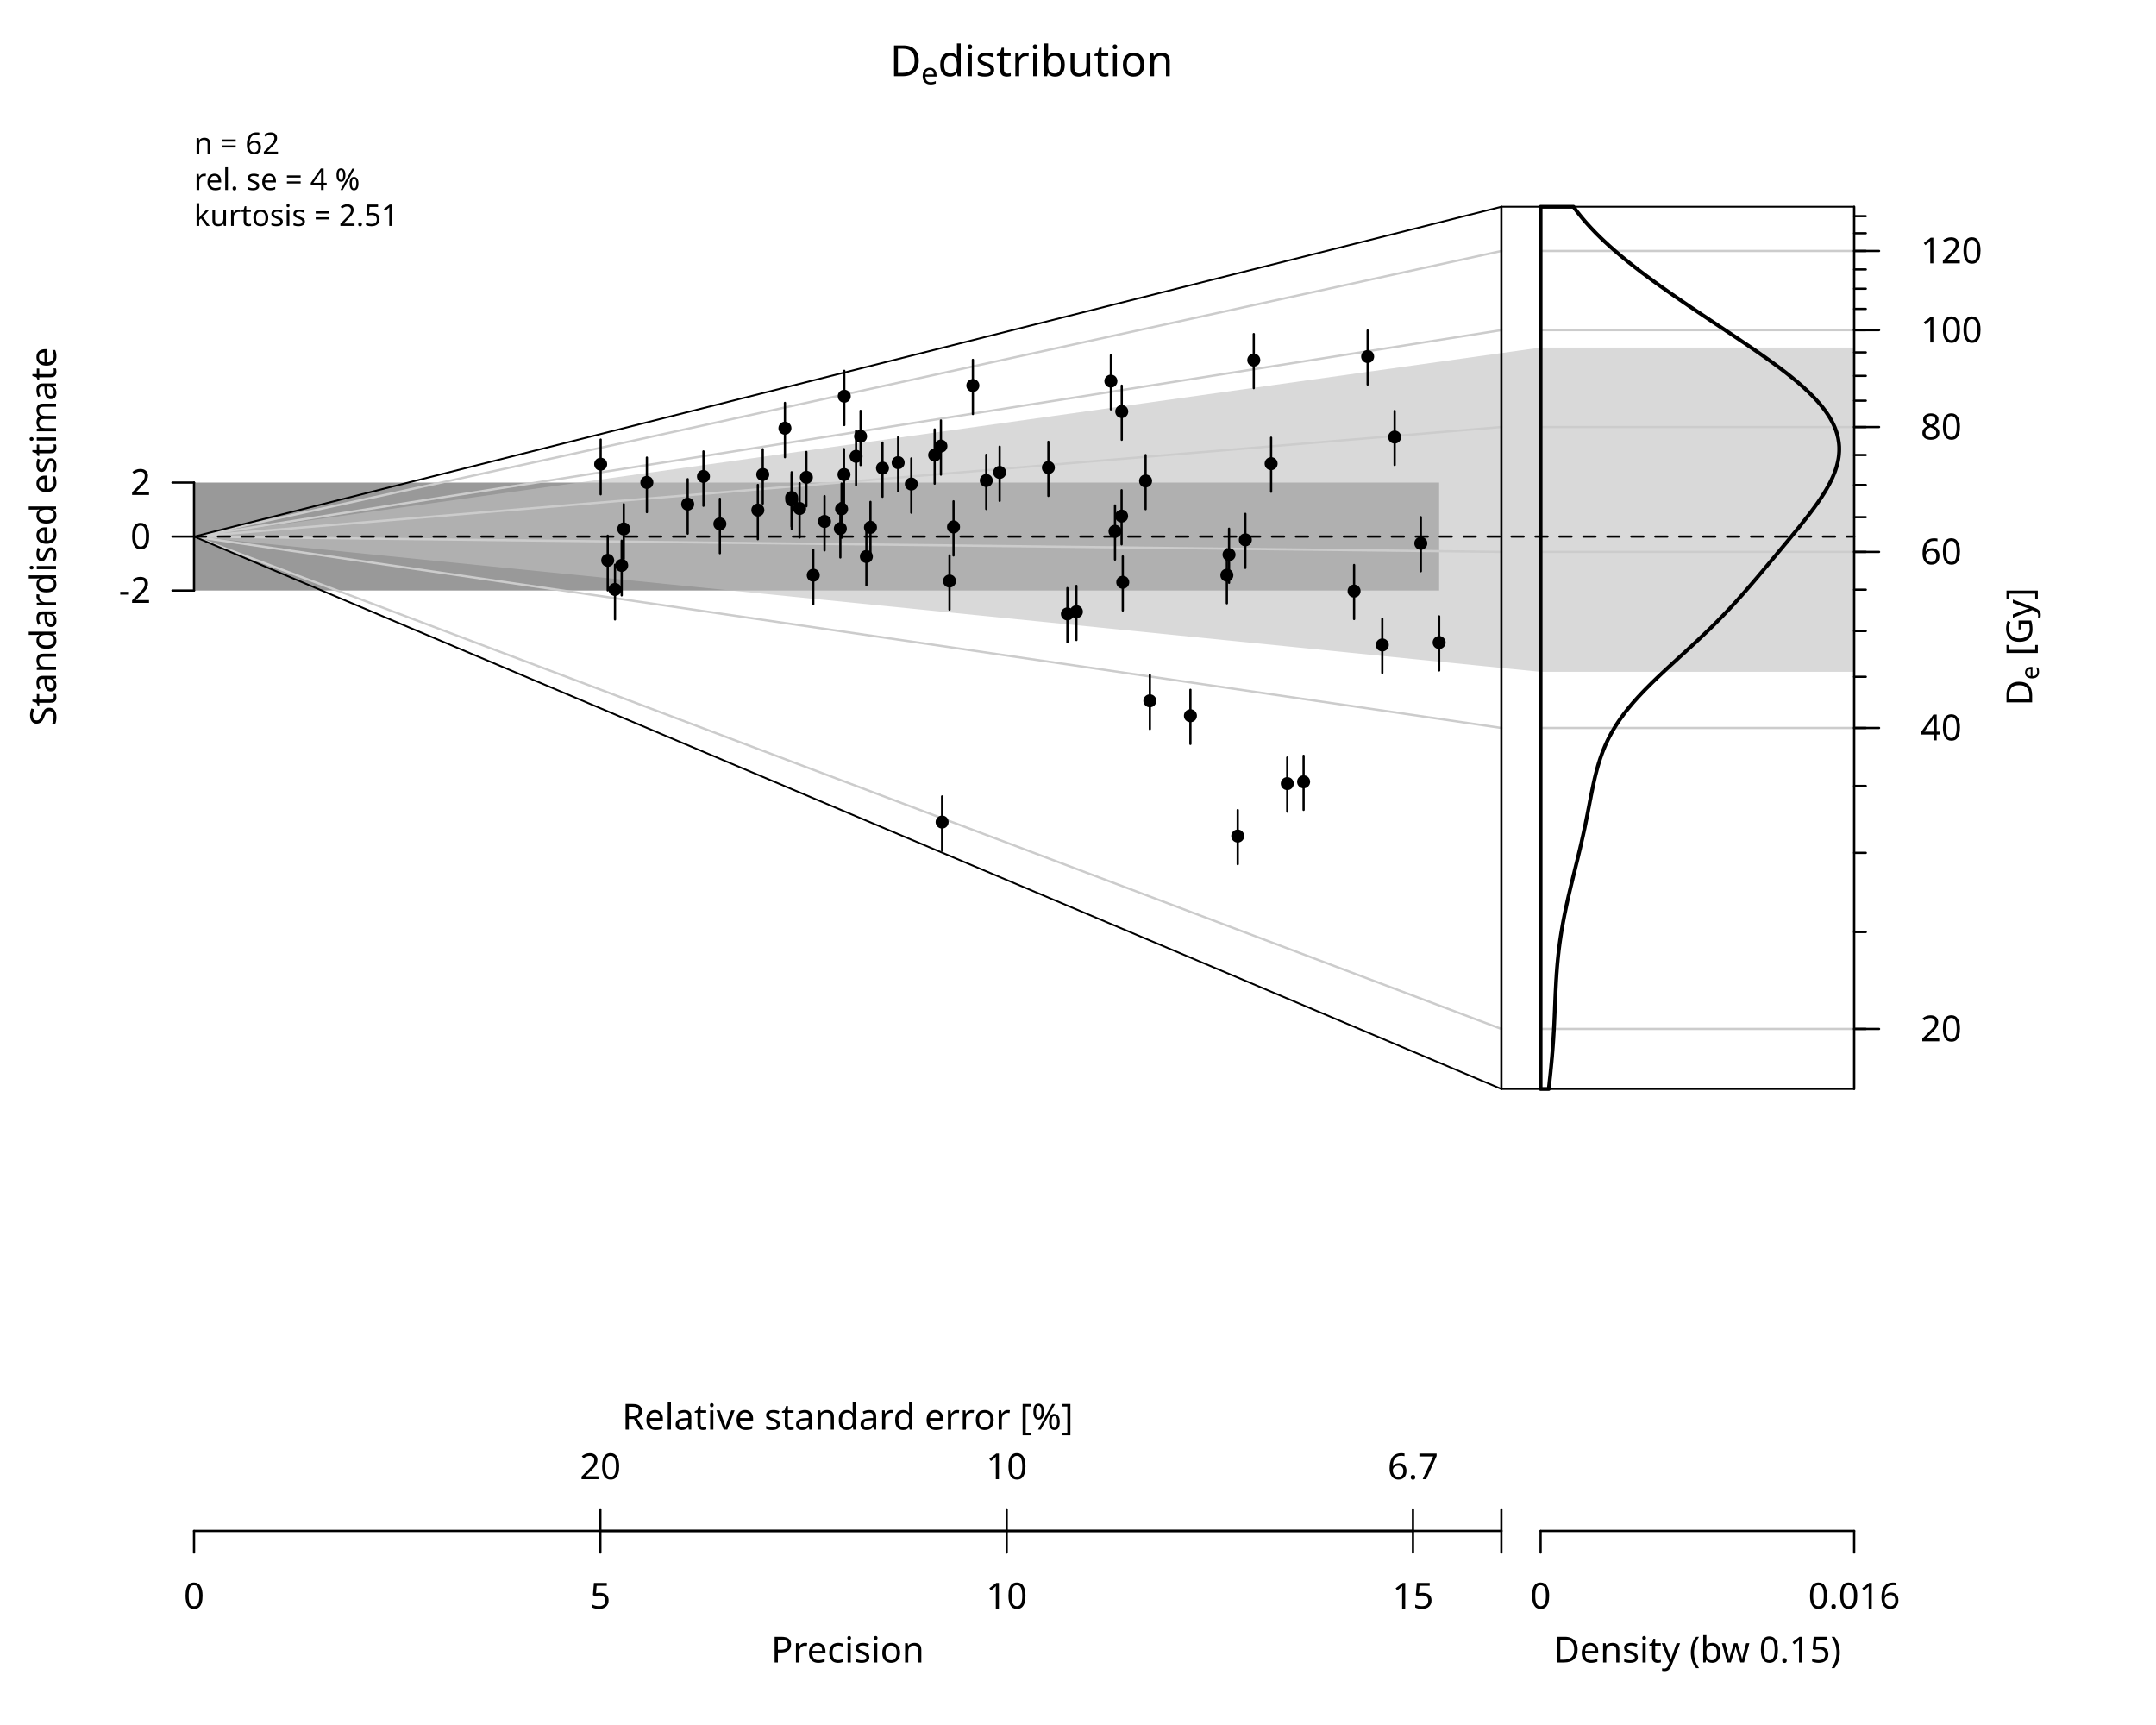
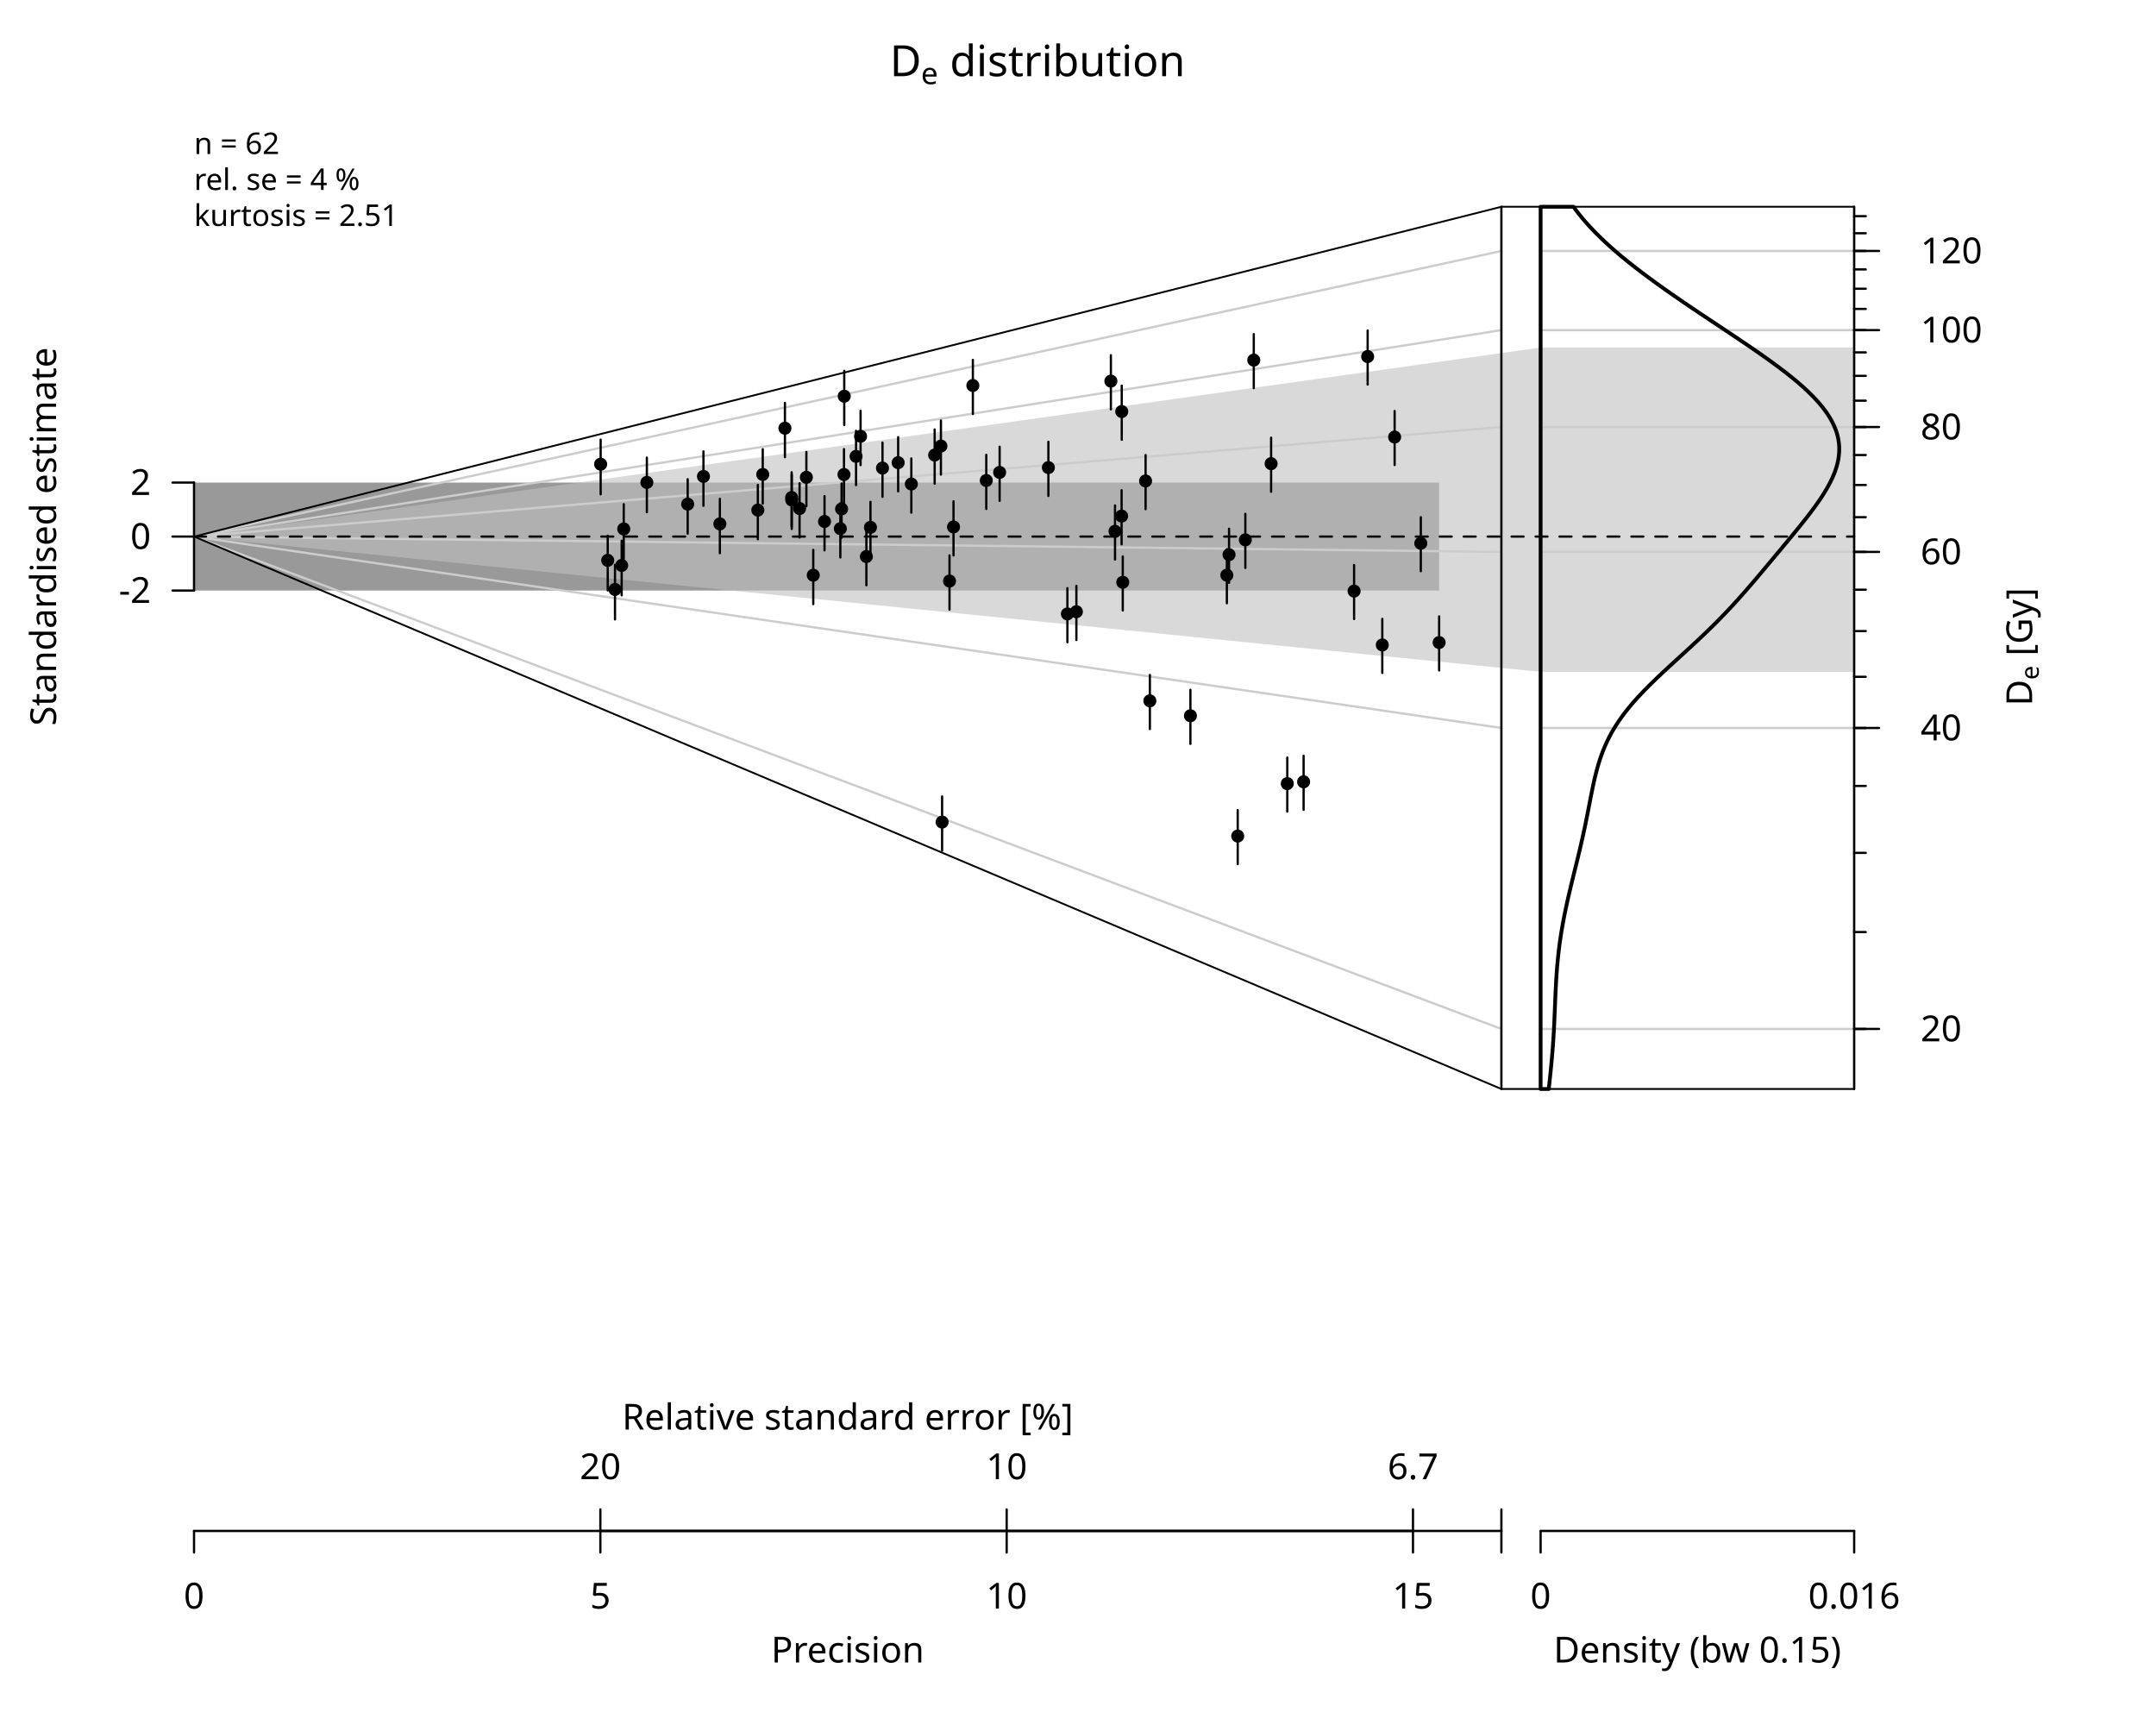
<svg xmlns="http://www.w3.org/2000/svg" class="svglite" data-engine-version="2.0" width="720.00pt" height="576.00pt" viewBox="0 0 720.00 576.00">
  <defs>
    <style type="text/css">
    .svglite line, .svglite polyline, .svglite polygon, .svglite path, .svglite rect, .svglite circle {
      fill: none;
      stroke: #000000;
      stroke-linecap: round;
      stroke-linejoin: round;
      stroke-miterlimit: 10.00;
    }
  </style>
  </defs>
  <rect width="100%" height="100%" style="stroke: none; fill: #FFFFFF;" />
  <defs>
    <clipPath id="cpMC4wMHw3MjAuMDB8MC4wMHw1NzYuMDA=">
      <rect x="0.00" y="0.00" width="720.00" height="576.00" />
    </clipPath>
  </defs>
  <g clip-path="url(#cpMC4wMHw3MjAuMDB8MC4wMHw1NzYuMDA=)">
    <text transform="translate(18.72,179.17) rotate(-90)" text-anchor="middle" style="font-size: 12.00px; font-family: sans;" textLength="119.42px" lengthAdjust="spacingAndGlyphs">Standardised estimate</text>
    <polygon points="64.80,197.19 64.80,161.14 480.60,161.14 480.60,197.19 " style="stroke-width: 0.75; stroke: none; fill: #999999;" />
    <polygon points="619.20,548.09 619.20,-41.09 1173.60,-41.09 1173.60,548.09 " style="stroke-width: 0.75; stroke: none; fill: #FFFFFF;" />
    <polygon points="64.80,179.17 501.39,117.89 514.49,116.05 619.20,116.05 619.20,224.34 514.49,224.34 501.39,223.03 " style="stroke-width: 0.75; stroke: none; fill: #BFBFBF; fill-opacity: 0.60;" />
    <polyline points="64.80,179.17 501.39,343.58 " style="stroke-width: 0.75; stroke: #CCCCCC;" />
    <polyline points="64.80,179.17 501.39,243.08 " style="stroke-width: 0.75; stroke: #CCCCCC;" />
    <polyline points="64.80,179.17 501.39,184.29 " style="stroke-width: 0.75; stroke: #CCCCCC;" />
    <polyline points="64.80,179.17 501.39,142.58 " style="stroke-width: 0.75; stroke: #CCCCCC;" />
    <polyline points="64.80,179.17 501.39,110.23 " style="stroke-width: 0.75; stroke: #CCCCCC;" />
    <polyline points="64.80,179.17 501.39,83.80 " style="stroke-width: 0.75; stroke: #CCCCCC;" />
    <polyline points="514.49,343.58 619.20,343.58 " style="stroke-width: 0.75; stroke: #CCCCCC;" />
    <polyline points="514.49,243.08 619.20,243.08 " style="stroke-width: 0.75; stroke: #CCCCCC;" />
    <polyline points="514.49,184.29 619.20,184.29 " style="stroke-width: 0.75; stroke: #CCCCCC;" />
    <polyline points="514.49,142.58 619.20,142.58 " style="stroke-width: 0.75; stroke: #CCCCCC;" />
    <polyline points="514.49,110.23 619.20,110.23 " style="stroke-width: 0.75; stroke: #CCCCCC;" />
    <polyline points="514.49,83.80 619.20,83.80 " style="stroke-width: 0.75; stroke: #CCCCCC;" />
    <polyline points="64.80,179.17 501.39,179.17 514.49,179.17 619.20,179.17 " style="stroke-width: 0.75; stroke-dasharray: 4.00,4.00;" />
    <text x="297.18" y="25.44" style="font-size: 14.40px; font-family: sans;" textLength="10.40px" lengthAdjust="spacingAndGlyphs">D</text>
    <text x="307.58" y="28.10" style="font-size: 10.08px; font-family: sans;" textLength="5.61px" lengthAdjust="spacingAndGlyphs">e</text>
-     <text x="313.19" y="25.44" style="font-size: 14.40px; font-family: sans;" textLength="73.64px" lengthAdjust="spacingAndGlyphs"> distribution</text>
+     <text x="313.19" y="25.44" style="font-size: 14.40px; font-family: sans;" textLength="4.00px" lengthAdjust="spacingAndGlyphs"> </text>
+     <text x="317.19" y="25.44" style="font-size: 14.40px; font-family: sans;" textLength="69.64px" lengthAdjust="spacingAndGlyphs">distribution</text>
    <line x1="64.80" y1="511.20" x2="471.87" y2="511.20" style="stroke-width: 0.75;" />
    <line x1="64.80" y1="511.20" x2="64.80" y2="518.40" style="stroke-width: 0.75;" />
    <line x1="200.49" y1="511.20" x2="200.49" y2="518.40" style="stroke-width: 0.75;" />
    <line x1="336.18" y1="511.20" x2="336.18" y2="518.40" style="stroke-width: 0.75;" />
    <line x1="471.87" y1="511.20" x2="471.87" y2="518.40" style="stroke-width: 0.75;" />
    <text x="64.80" y="537.12" text-anchor="middle" style="font-size: 12.00px; font-family: sans;" textLength="6.67px" lengthAdjust="spacingAndGlyphs">0</text>
    <text x="200.49" y="537.12" text-anchor="middle" style="font-size: 12.00px; font-family: sans;" textLength="6.67px" lengthAdjust="spacingAndGlyphs">5</text>
    <text x="336.18" y="537.12" text-anchor="middle" style="font-size: 12.00px; font-family: sans;" textLength="13.35px" lengthAdjust="spacingAndGlyphs">10</text>
    <text x="471.87" y="537.12" text-anchor="middle" style="font-size: 12.00px; font-family: sans;" textLength="13.35px" lengthAdjust="spacingAndGlyphs">15</text>
    <polyline points="471.87,511.20 501.39,511.20 " style="stroke-width: 0.75;" />
    <line x1="501.39" y1="511.20" x2="501.39" y2="518.40" style="stroke-width: 0.75;" />
    <line x1="501.39" y1="511.20" x2="501.39" y2="504.00" style="stroke-width: 0.75;" />
    <text x="283.09" y="555.12" text-anchor="middle" style="font-size: 12.00px; font-family: sans;" textLength="49.36px" lengthAdjust="spacingAndGlyphs">Precision</text>
    <text x="283.09" y="477.36" text-anchor="middle" style="font-size: 12.00px; font-family: sans;" textLength="142.74px" lengthAdjust="spacingAndGlyphs">Relative standard error [%]</text>
    <line x1="200.49" y1="511.20" x2="471.87" y2="511.20" style="stroke-width: 0.75;" />
    <line x1="200.49" y1="511.20" x2="200.49" y2="504.00" style="stroke-width: 0.75;" />
    <line x1="336.18" y1="511.20" x2="336.18" y2="504.00" style="stroke-width: 0.75;" />
    <line x1="471.87" y1="511.20" x2="471.87" y2="504.00" style="stroke-width: 0.75;" />
    <text x="200.49" y="493.92" text-anchor="middle" style="font-size: 12.00px; font-family: sans;" textLength="13.35px" lengthAdjust="spacingAndGlyphs">20</text>
    <text x="336.18" y="493.92" text-anchor="middle" style="font-size: 12.00px; font-family: sans;" textLength="13.35px" lengthAdjust="spacingAndGlyphs">10</text>
    <text x="471.87" y="493.92" text-anchor="middle" style="font-size: 12.00px; font-family: sans;" textLength="16.68px" lengthAdjust="spacingAndGlyphs">6.7</text>
    <line x1="64.80" y1="197.19" x2="64.80" y2="161.14" style="stroke-width: 0.75;" />
    <line x1="64.80" y1="197.19" x2="57.60" y2="197.19" style="stroke-width: 0.75;" />
    <line x1="64.80" y1="179.17" x2="57.60" y2="179.17" style="stroke-width: 0.75;" />
    <line x1="64.80" y1="161.14" x2="57.60" y2="161.14" style="stroke-width: 0.75;" />
    <text x="50.40" y="201.32" text-anchor="end" style="font-size: 12.00px; font-family: sans;" textLength="10.67px" lengthAdjust="spacingAndGlyphs">-2</text>
    <text x="50.40" y="183.30" text-anchor="end" style="font-size: 12.00px; font-family: sans;" textLength="6.67px" lengthAdjust="spacingAndGlyphs">0</text>
    <text x="50.40" y="165.27" text-anchor="end" style="font-size: 12.00px; font-family: sans;" textLength="6.67px" lengthAdjust="spacingAndGlyphs">2</text>
    <polyline points="619.20,343.58 623.08,343.58 " style="stroke-width: 0.75;" />
    <polyline points="619.20,311.23 623.08,311.23 " style="stroke-width: 0.75;" />
    <polyline points="619.20,284.79 623.08,284.79 " style="stroke-width: 0.75;" />
    <polyline points="619.20,262.44 623.08,262.44 " style="stroke-width: 0.75;" />
    <polyline points="619.20,243.08 623.08,243.08 " style="stroke-width: 0.75;" />
    <polyline points="619.20,226.00 623.08,226.00 " style="stroke-width: 0.75;" />
    <polyline points="619.20,210.73 623.08,210.73 " style="stroke-width: 0.75;" />
    <polyline points="619.20,196.91 623.08,196.91 " style="stroke-width: 0.75;" />
    <polyline points="619.20,184.29 623.08,184.29 " style="stroke-width: 0.75;" />
    <polyline points="619.20,172.69 623.08,172.69 " style="stroke-width: 0.75;" />
    <polyline points="619.20,161.94 623.08,161.94 " style="stroke-width: 0.75;" />
    <polyline points="619.20,151.94 623.08,151.94 " style="stroke-width: 0.75;" />
    <polyline points="619.20,142.58 623.08,142.58 " style="stroke-width: 0.75;" />
    <polyline points="619.20,133.79 623.08,133.79 " style="stroke-width: 0.75;" />
    <polyline points="619.20,125.51 623.08,125.51 " style="stroke-width: 0.75;" />
    <polyline points="619.20,117.67 623.08,117.67 " style="stroke-width: 0.75;" />
    <polyline points="619.20,110.23 623.08,110.23 " style="stroke-width: 0.75;" />
    <polyline points="619.20,103.16 623.08,103.16 " style="stroke-width: 0.75;" />
    <polyline points="619.20,96.41 623.08,96.41 " style="stroke-width: 0.75;" />
    <polyline points="619.20,89.97 623.08,89.97 " style="stroke-width: 0.75;" />
    <polyline points="619.20,83.80 623.08,83.80 " style="stroke-width: 0.75;" />
    <polyline points="619.20,77.88 623.08,77.88 " style="stroke-width: 0.75;" />
    <polyline points="619.20,72.19 623.08,72.19 " style="stroke-width: 0.75;" />
    <polyline points="619.20,343.58 627.52,343.58 " style="stroke-width: 0.75;" />
    <polyline points="619.20,243.08 627.52,243.08 " style="stroke-width: 0.75;" />
    <polyline points="619.20,184.29 627.52,184.29 " style="stroke-width: 0.75;" />
    <polyline points="619.20,142.58 627.52,142.58 " style="stroke-width: 0.75;" />
    <polyline points="619.20,110.23 627.52,110.23 " style="stroke-width: 0.75;" />
    <polyline points="619.20,83.80 627.52,83.80 " style="stroke-width: 0.75;" />
    <polyline points="501.39,363.63 501.39,69.04 " style="stroke-width: 0.75;" />
    <polyline points="619.20,363.63 619.20,69.04 " style="stroke-width: 0.75;" />
    <text x="641.38" y="347.71" style="font-size: 12.00px; font-family: sans;" textLength="13.35px" lengthAdjust="spacingAndGlyphs">20</text>
    <text x="641.38" y="247.21" style="font-size: 12.00px; font-family: sans;" textLength="13.35px" lengthAdjust="spacingAndGlyphs">40</text>
    <text x="641.38" y="188.43" style="font-size: 12.00px; font-family: sans;" textLength="13.35px" lengthAdjust="spacingAndGlyphs">60</text>
    <text x="641.38" y="146.72" style="font-size: 12.00px; font-family: sans;" textLength="13.35px" lengthAdjust="spacingAndGlyphs">80</text>
    <text x="641.38" y="114.36" style="font-size: 12.00px; font-family: sans;" textLength="20.02px" lengthAdjust="spacingAndGlyphs">100</text>
    <text x="641.38" y="87.93" style="font-size: 12.00px; font-family: sans;" textLength="20.02px" lengthAdjust="spacingAndGlyphs">120</text>
    <text transform="translate(678.63,235.68) rotate(-90)" style="font-size: 12.00px; font-family: sans;" textLength="8.67px" lengthAdjust="spacingAndGlyphs">D</text>
    <text transform="translate(680.85,227.01) rotate(-90)" style="font-size: 8.40px; font-family: sans;" textLength="4.67px" lengthAdjust="spacingAndGlyphs">e</text>
    <text transform="translate(678.63,222.34) rotate(-90)" style="font-size: 12.00px; font-family: sans;" textLength="3.33px" lengthAdjust="spacingAndGlyphs"> </text>
    <text transform="translate(678.63,219.00) rotate(-90)" style="font-size: 12.00px; font-family: sans;" textLength="22.01px" lengthAdjust="spacingAndGlyphs">[Gy]</text>
    <line x1="314.62" y1="284.04" x2="314.62" y2="265.94" style="stroke-width: 0.75;" />
    <line x1="413.34" y1="288.55" x2="413.34" y2="270.49" style="stroke-width: 0.75;" />
    <line x1="429.89" y1="271.02" x2="429.89" y2="252.96" style="stroke-width: 0.75;" />
    <line x1="435.34" y1="270.42" x2="435.34" y2="252.37" style="stroke-width: 0.75;" />
    <line x1="397.54" y1="248.40" x2="397.54" y2="230.34" style="stroke-width: 0.75;" />
    <line x1="384.00" y1="243.44" x2="384.00" y2="225.37" style="stroke-width: 0.75;" />
    <line x1="205.38" y1="206.84" x2="205.38" y2="188.59" style="stroke-width: 0.75;" />
    <line x1="461.62" y1="224.70" x2="461.62" y2="206.65" style="stroke-width: 0.75;" />
    <line x1="356.46" y1="214.45" x2="356.46" y2="196.38" style="stroke-width: 0.75;" />
    <line x1="359.46" y1="213.71" x2="359.46" y2="195.64" style="stroke-width: 0.75;" />
    <line x1="480.60" y1="223.87" x2="480.60" y2="205.82" style="stroke-width: 0.75;" />
    <line x1="207.61" y1="198.80" x2="207.61" y2="180.55" style="stroke-width: 0.75;" />
    <line x1="271.59" y1="201.73" x2="271.59" y2="183.60" style="stroke-width: 0.75;" />
    <line x1="317.09" y1="203.56" x2="317.09" y2="185.46" style="stroke-width: 0.75;" />
    <line x1="202.95" y1="197.14" x2="202.95" y2="178.88" style="stroke-width: 0.75;" />
    <line x1="374.95" y1="203.86" x2="374.95" y2="185.79" style="stroke-width: 0.75;" />
    <line x1="452.20" y1="206.71" x2="452.20" y2="188.66" style="stroke-width: 0.75;" />
    <line x1="409.71" y1="201.45" x2="409.71" y2="183.39" style="stroke-width: 0.75;" />
    <line x1="289.33" y1="195.44" x2="289.33" y2="177.33" style="stroke-width: 0.75;" />
    <line x1="410.44" y1="194.60" x2="410.44" y2="176.54" style="stroke-width: 0.75;" />
    <line x1="474.48" y1="190.74" x2="474.48" y2="172.69" style="stroke-width: 0.75;" />
    <line x1="415.88" y1="189.64" x2="415.88" y2="171.58" style="stroke-width: 0.75;" />
    <line x1="372.36" y1="186.84" x2="372.36" y2="168.77" style="stroke-width: 0.75;" />
    <line x1="280.63" y1="186.15" x2="280.63" y2="168.03" style="stroke-width: 0.75;" />
    <line x1="318.43" y1="185.48" x2="318.43" y2="167.39" style="stroke-width: 0.75;" />
    <line x1="290.69" y1="185.69" x2="290.69" y2="167.58" style="stroke-width: 0.75;" />
    <line x1="208.30" y1="186.61" x2="208.30" y2="168.37" style="stroke-width: 0.75;" />
    <line x1="374.56" y1="181.76" x2="374.56" y2="163.69" style="stroke-width: 0.75;" />
    <line x1="275.35" y1="183.78" x2="275.35" y2="165.66" style="stroke-width: 0.75;" />
    <line x1="240.40" y1="184.72" x2="240.40" y2="166.55" style="stroke-width: 0.75;" />
    <line x1="281.05" y1="179.57" x2="281.05" y2="161.45" style="stroke-width: 0.75;" />
    <line x1="267.02" y1="179.48" x2="267.02" y2="161.35" style="stroke-width: 0.75;" />
    <line x1="253.08" y1="180.06" x2="253.08" y2="161.91" style="stroke-width: 0.75;" />
    <line x1="382.57" y1="170.02" x2="382.57" y2="151.95" style="stroke-width: 0.75;" />
    <line x1="264.41" y1="176.64" x2="264.41" y2="158.51" style="stroke-width: 0.75;" />
    <line x1="264.37" y1="175.82" x2="264.37" y2="157.68" style="stroke-width: 0.75;" />
    <line x1="229.65" y1="178.19" x2="229.65" y2="160.00" style="stroke-width: 0.75;" />
    <line x1="424.49" y1="164.20" x2="424.49" y2="146.14" style="stroke-width: 0.75;" />
    <line x1="329.37" y1="169.96" x2="329.37" y2="151.87" style="stroke-width: 0.75;" />
    <line x1="304.34" y1="171.19" x2="304.34" y2="153.08" style="stroke-width: 0.75;" />
    <line x1="333.83" y1="167.24" x2="333.83" y2="149.15" style="stroke-width: 0.75;" />
    <line x1="350.11" y1="165.60" x2="350.11" y2="147.52" style="stroke-width: 0.75;" />
    <line x1="465.74" y1="155.27" x2="465.74" y2="137.22" style="stroke-width: 0.75;" />
    <line x1="281.85" y1="168.07" x2="281.85" y2="149.96" style="stroke-width: 0.75;" />
    <line x1="269.29" y1="169.05" x2="269.29" y2="150.91" style="stroke-width: 0.75;" />
    <line x1="294.71" y1="165.89" x2="294.71" y2="147.78" style="stroke-width: 0.75;" />
    <line x1="299.94" y1="164.07" x2="299.94" y2="145.96" style="stroke-width: 0.75;" />
    <line x1="254.72" y1="168.15" x2="254.72" y2="150.00" style="stroke-width: 0.75;" />
    <line x1="312.13" y1="161.50" x2="312.13" y2="143.40" style="stroke-width: 0.75;" />
    <line x1="234.92" y1="168.90" x2="234.92" y2="150.72" style="stroke-width: 0.75;" />
    <line x1="216.02" y1="171.02" x2="216.02" y2="152.80" style="stroke-width: 0.75;" />
    <line x1="314.22" y1="158.49" x2="314.22" y2="140.40" style="stroke-width: 0.75;" />
    <line x1="285.88" y1="161.99" x2="285.88" y2="143.88" style="stroke-width: 0.75;" />
    <line x1="374.61" y1="146.85" x2="374.61" y2="128.78" style="stroke-width: 0.75;" />
    <line x1="287.39" y1="155.30" x2="287.39" y2="137.18" style="stroke-width: 0.75;" />
    <line x1="456.73" y1="128.40" x2="456.73" y2="110.35" style="stroke-width: 0.75;" />
    <line x1="418.70" y1="129.61" x2="418.70" y2="111.55" style="stroke-width: 0.75;" />
    <line x1="370.98" y1="136.69" x2="370.98" y2="118.62" style="stroke-width: 0.75;" />
    <line x1="200.59" y1="165.05" x2="200.59" y2="146.78" style="stroke-width: 0.75;" />
    <line x1="262.13" y1="152.67" x2="262.13" y2="134.53" style="stroke-width: 0.75;" />
    <line x1="324.89" y1="138.25" x2="324.89" y2="120.16" style="stroke-width: 0.75;" />
    <line x1="281.94" y1="141.93" x2="281.94" y2="123.81" style="stroke-width: 0.75;" />
    <circle cx="314.62" cy="274.50" r="1.80" style="stroke-width: 0.75; fill: #000000;" />
    <circle cx="413.34" cy="279.17" r="1.80" style="stroke-width: 0.75; fill: #000000;" />
    <circle cx="429.89" cy="261.66" r="1.80" style="stroke-width: 0.75; fill: #000000;" />
    <circle cx="435.34" cy="261.06" r="1.80" style="stroke-width: 0.75; fill: #000000;" />
    <circle cx="397.54" cy="239.00" r="1.80" style="stroke-width: 0.75; fill: #000000;" />
    <circle cx="384.00" cy="234.02" r="1.80" style="stroke-width: 0.75; fill: #000000;" />
    <circle cx="205.38" cy="196.83" r="1.80" style="stroke-width: 0.75; fill: #000000;" />
    <circle cx="461.62" cy="215.36" r="1.80" style="stroke-width: 0.75; fill: #000000;" />
    <circle cx="356.46" cy="205.00" r="1.80" style="stroke-width: 0.75; fill: #000000;" />
    <circle cx="359.46" cy="204.26" r="1.80" style="stroke-width: 0.75; fill: #000000;" />
    <circle cx="480.60" cy="214.55" r="1.80" style="stroke-width: 0.75; fill: #000000;" />
    <circle cx="207.61" cy="188.80" r="1.80" style="stroke-width: 0.75; fill: #000000;" />
    <circle cx="271.59" cy="192.07" r="1.80" style="stroke-width: 0.75; fill: #000000;" />
    <circle cx="317.09" cy="194.02" r="1.80" style="stroke-width: 0.75; fill: #000000;" />
    <circle cx="202.95" cy="187.11" r="1.80" style="stroke-width: 0.75; fill: #000000;" />
    <circle cx="374.95" cy="194.43" r="1.80" style="stroke-width: 0.75; fill: #000000;" />
    <circle cx="452.20" cy="197.37" r="1.80" style="stroke-width: 0.75; fill: #000000;" />
    <circle cx="409.71" cy="192.06" r="1.80" style="stroke-width: 0.75; fill: #000000;" />
    <circle cx="289.33" cy="185.84" r="1.80" style="stroke-width: 0.75; fill: #000000;" />
    <circle cx="410.44" cy="185.21" r="1.80" style="stroke-width: 0.75; fill: #000000;" />
    <circle cx="474.48" cy="181.42" r="1.80" style="stroke-width: 0.75; fill: #000000;" />
    <circle cx="415.88" cy="180.26" r="1.80" style="stroke-width: 0.75; fill: #000000;" />
    <circle cx="372.36" cy="177.41" r="1.80" style="stroke-width: 0.75; fill: #000000;" />
    <circle cx="280.63" cy="176.52" r="1.80" style="stroke-width: 0.75; fill: #000000;" />
    <circle cx="318.43" cy="175.95" r="1.80" style="stroke-width: 0.75; fill: #000000;" />
    <circle cx="290.69" cy="176.09" r="1.80" style="stroke-width: 0.75; fill: #000000;" />
    <circle cx="208.30" cy="176.62" r="1.80" style="stroke-width: 0.75; fill: #000000;" />
    <circle cx="374.56" cy="172.33" r="1.80" style="stroke-width: 0.75; fill: #000000;" />
    <circle cx="275.35" cy="174.13" r="1.80" style="stroke-width: 0.75; fill: #000000;" />
    <circle cx="240.40" cy="174.93" r="1.80" style="stroke-width: 0.75; fill: #000000;" />
    <circle cx="281.05" cy="169.94" r="1.80" style="stroke-width: 0.75; fill: #000000;" />
    <circle cx="267.02" cy="169.80" r="1.80" style="stroke-width: 0.75; fill: #000000;" />
    <circle cx="253.08" cy="170.33" r="1.80" style="stroke-width: 0.75; fill: #000000;" />
    <circle cx="382.57" cy="160.60" r="1.80" style="stroke-width: 0.75; fill: #000000;" />
    <circle cx="264.41" cy="166.96" r="1.80" style="stroke-width: 0.75; fill: #000000;" />
    <circle cx="264.37" cy="166.13" r="1.80" style="stroke-width: 0.75; fill: #000000;" />
    <circle cx="229.65" cy="168.34" r="1.80" style="stroke-width: 0.75; fill: #000000;" />
    <circle cx="424.49" cy="154.82" r="1.80" style="stroke-width: 0.75; fill: #000000;" />
    <circle cx="329.37" cy="160.45" r="1.80" style="stroke-width: 0.75; fill: #000000;" />
    <circle cx="304.34" cy="161.62" r="1.80" style="stroke-width: 0.75; fill: #000000;" />
    <circle cx="333.83" cy="157.74" r="1.80" style="stroke-width: 0.75; fill: #000000;" />
    <circle cx="350.11" cy="156.13" r="1.80" style="stroke-width: 0.75; fill: #000000;" />
    <circle cx="465.74" cy="145.94" r="1.80" style="stroke-width: 0.75; fill: #000000;" />
    <circle cx="281.85" cy="158.45" r="1.80" style="stroke-width: 0.75; fill: #000000;" />
    <circle cx="269.29" cy="159.38" r="1.80" style="stroke-width: 0.75; fill: #000000;" />
    <circle cx="294.71" cy="156.30" r="1.80" style="stroke-width: 0.75; fill: #000000;" />
    <circle cx="299.94" cy="154.49" r="1.80" style="stroke-width: 0.75; fill: #000000;" />
    <circle cx="254.72" cy="158.43" r="1.80" style="stroke-width: 0.75; fill: #000000;" />
    <circle cx="312.13" cy="151.95" r="1.80" style="stroke-width: 0.75; fill: #000000;" />
    <circle cx="234.92" cy="159.08" r="1.80" style="stroke-width: 0.75; fill: #000000;" />
    <circle cx="216.02" cy="161.09" r="1.80" style="stroke-width: 0.75; fill: #000000;" />
    <circle cx="314.22" cy="148.95" r="1.80" style="stroke-width: 0.75; fill: #000000;" />
    <circle cx="285.88" cy="152.38" r="1.80" style="stroke-width: 0.75; fill: #000000;" />
    <circle cx="374.61" cy="137.42" r="1.80" style="stroke-width: 0.75; fill: #000000;" />
    <circle cx="287.39" cy="145.69" r="1.80" style="stroke-width: 0.75; fill: #000000;" />
    <circle cx="456.73" cy="119.06" r="1.80" style="stroke-width: 0.75; fill: #000000;" />
    <circle cx="418.70" cy="120.24" r="1.80" style="stroke-width: 0.75; fill: #000000;" />
    <circle cx="370.98" cy="127.26" r="1.80" style="stroke-width: 0.75; fill: #000000;" />
    <circle cx="200.59" cy="155.00" r="1.80" style="stroke-width: 0.75; fill: #000000;" />
    <circle cx="262.13" cy="142.98" r="1.80" style="stroke-width: 0.75; fill: #000000;" />
    <circle cx="324.89" cy="128.73" r="1.80" style="stroke-width: 0.75; fill: #000000;" />
    <circle cx="281.94" cy="132.30" r="1.80" style="stroke-width: 0.75; fill: #000000;" />
    <polygon points="514.49,363.63 517.21,363.63 517.27,363.05 517.33,362.48 517.40,361.90 517.46,361.32 517.52,360.75 517.58,360.17 517.65,359.59 517.71,359.02 517.77,358.44 517.83,357.86 517.88,357.29 517.94,356.71 518.00,356.13 518.05,355.56 518.11,354.98 518.16,354.41 518.21,353.83 518.27,353.25 518.32,352.68 518.36,352.10 518.41,351.52 518.46,350.95 518.50,350.37 518.55,349.79 518.59,349.22 518.63,348.64 518.67,348.06 518.71,347.49 518.75,346.91 518.78,346.33 518.82,345.76 518.85,345.18 518.89,344.60 518.92,344.03 518.95,343.45 518.98,342.88 519.01,342.30 519.04,341.72 519.06,341.15 519.09,340.57 519.11,339.99 519.14,339.42 519.16,338.84 519.19,338.26 519.21,337.69 519.24,337.11 519.26,336.53 519.28,335.96 519.31,335.38 519.33,334.80 519.35,334.23 519.38,333.65 519.40,333.08 519.43,332.50 519.45,331.92 519.48,331.35 519.51,330.77 519.54,330.19 519.57,329.62 519.60,329.04 519.63,328.46 519.66,327.89 519.69,327.31 519.73,326.73 519.77,326.16 519.80,325.58 519.84,325.00 519.89,324.43 519.93,323.85 519.97,323.27 520.02,322.70 520.07,322.12 520.12,321.55 520.18,320.97 520.23,320.39 520.29,319.82 520.35,319.24 520.41,318.66 520.48,318.09 520.54,317.51 520.61,316.93 520.68,316.36 520.76,315.78 520.83,315.20 520.91,314.63 520.99,314.05 521.08,313.47 521.16,312.90 521.25,312.32 521.34,311.74 521.43,311.17 521.53,310.59 521.63,310.02 521.73,309.44 521.83,308.86 521.93,308.29 522.04,307.71 522.15,307.13 522.26,306.56 522.37,305.98 522.48,305.40 522.60,304.83 522.72,304.25 522.84,303.67 522.96,303.10 523.08,302.52 523.21,301.94 523.33,301.37 523.46,300.79 523.59,300.21 523.72,299.64 523.85,299.06 523.99,298.49 524.12,297.91 524.26,297.33 524.40,296.76 524.53,296.18 524.67,295.60 524.81,295.03 524.95,294.45 525.09,293.87 525.23,293.30 525.37,292.72 525.51,292.14 525.66,291.57 525.80,290.99 525.94,290.41 526.08,289.84 526.22,289.26 526.36,288.68 526.51,288.11 526.65,287.53 526.79,286.96 526.93,286.38 527.07,285.80 527.20,285.23 527.34,284.65 527.48,284.07 527.62,283.50 527.75,282.92 527.89,282.34 528.02,281.77 528.15,281.19 528.28,280.61 528.41,280.04 528.54,279.46 528.67,278.88 528.79,278.31 528.92,277.73 529.04,277.15 529.17,276.58 529.29,276.00 529.41,275.43 529.53,274.85 529.64,274.27 529.76,273.70 529.88,273.12 529.99,272.54 530.11,271.97 530.22,271.39 530.33,270.81 530.44,270.24 530.56,269.66 530.67,269.08 530.78,268.51 530.89,267.93 531.00,267.35 531.12,266.78 531.23,266.20 531.34,265.62 531.46,265.05 531.57,264.47 531.69,263.90 531.81,263.32 531.93,262.74 532.05,262.17 532.17,261.59 532.30,261.01 532.43,260.44 532.56,259.86 532.70,259.28 532.84,258.71 532.99,258.13 533.14,257.55 533.29,256.98 533.45,256.40 533.61,255.82 533.78,255.25 533.95,254.67 534.14,254.09 534.32,253.52 534.52,252.94 534.72,252.37 534.93,251.79 535.14,251.21 535.36,250.64 535.60,250.06 535.84,249.48 536.08,248.91 536.34,248.33 536.61,247.75 536.88,247.18 537.17,246.60 537.46,246.02 537.77,245.45 538.08,244.87 538.40,244.29 538.74,243.72 539.08,243.14 539.44,242.56 539.80,241.99 540.18,241.41 540.56,240.84 540.96,240.26 541.37,239.68 541.79,239.11 542.21,238.53 542.65,237.95 543.10,237.38 543.56,236.80 544.03,236.22 544.51,235.65 544.99,235.07 545.49,234.49 546.00,233.92 546.52,233.34 547.04,232.76 547.58,232.19 548.12,231.61 548.67,231.03 549.22,230.46 549.79,229.88 550.36,229.31 550.94,228.73 551.52,228.15 552.11,227.58 552.71,227.00 553.31,226.42 553.92,225.85 554.53,225.27 555.14,224.69 555.76,224.12 556.38,223.54 557.01,222.96 557.63,222.39 558.26,221.81 558.89,221.23 559.52,220.66 560.15,220.08 560.78,219.50 561.41,218.93 562.04,218.35 562.68,217.78 563.30,217.20 563.93,216.62 564.56,216.05 565.18,215.47 565.80,214.89 566.42,214.32 567.04,213.74 567.65,213.16 568.26,212.59 568.87,212.01 569.47,211.43 570.07,210.86 570.67,210.28 571.26,209.70 571.84,209.13 572.43,208.55 573.01,207.97 573.58,207.40 574.15,206.82 574.71,206.25 575.27,205.67 575.83,205.09 576.38,204.52 576.93,203.94 577.47,203.36 578.01,202.79 578.55,202.21 579.08,201.63 579.60,201.06 580.13,200.48 580.65,199.90 581.16,199.33 581.68,198.75 582.19,198.17 582.69,197.60 583.20,197.02 583.70,196.44 584.20,195.87 584.70,195.29 585.19,194.72 585.69,194.14 586.18,193.56 586.67,192.99 587.16,192.41 587.64,191.83 588.13,191.26 588.62,190.68 589.10,190.10 589.58,189.53 590.07,188.95 590.55,188.37 591.03,187.80 591.51,187.22 592.00,186.64 592.48,186.07 592.96,185.49 593.44,184.91 593.92,184.34 594.40,183.76 594.88,183.19 595.36,182.61 595.84,182.03 596.32,181.46 596.80,180.88 597.28,180.30 597.75,179.73 598.23,179.15 598.70,178.57 599.18,178.00 599.65,177.42 600.12,176.84 600.59,176.27 601.06,175.69 601.52,175.11 601.98,174.54 602.44,173.96 602.90,173.38 603.35,172.81 603.80,172.23 604.24,171.66 604.68,171.08 605.11,170.50 605.54,169.93 605.97,169.35 606.38,168.77 606.80,168.20 607.20,167.62 607.60,167.04 607.99,166.47 608.37,165.89 608.74,165.31 609.11,164.74 609.46,164.16 609.81,163.58 610.14,163.01 610.47,162.43 610.79,161.85 611.09,161.28 611.38,160.70 611.66,160.13 611.93,159.55 612.18,158.97 612.42,158.40 612.65,157.82 612.87,157.24 613.06,156.67 613.25,156.09 613.42,155.51 613.57,154.94 613.71,154.36 613.83,153.78 613.94,153.21 614.03,152.63 614.10,152.05 614.15,151.48 614.19,150.90 614.21,150.32 614.21,149.75 614.20,149.17 614.16,148.60 614.11,148.02 614.03,147.44 613.94,146.87 613.84,146.29 613.70,145.71 613.56,145.14 613.39,144.56 613.20,143.98 613.00,143.41 612.77,142.83 612.52,142.25 612.26,141.68 611.97,141.10 611.67,140.52 611.35,139.95 611.01,139.37 610.65,138.79 610.27,138.22 609.88,137.64 609.47,137.07 609.03,136.49 608.58,135.91 608.11,135.34 607.63,134.76 607.13,134.18 606.61,133.61 606.07,133.03 605.52,132.45 604.95,131.88 604.37,131.30 603.78,130.72 603.16,130.15 602.54,129.57 601.90,128.99 601.24,128.42 600.58,127.84 599.90,127.26 599.20,126.69 598.50,126.11 597.79,125.54 597.06,124.96 596.33,124.38 595.58,123.81 594.82,123.23 594.06,122.65 593.28,122.08 592.50,121.50 591.71,120.92 590.91,120.35 590.11,119.77 589.30,119.19 588.48,118.62 587.66,118.04 586.83,117.46 586.00,116.89 585.16,116.31 584.31,115.73 583.47,115.16 582.62,114.58 581.76,114.01 580.91,113.43 580.05,112.85 579.19,112.28 578.32,111.70 577.46,111.12 576.59,110.55 575.73,109.97 574.86,109.39 573.99,108.82 573.12,108.24 572.26,107.66 571.39,107.09 570.52,106.51 569.66,105.93 568.80,105.36 567.93,104.78 567.07,104.20 566.22,103.63 565.36,103.05 564.50,102.48 563.65,101.90 562.80,101.32 561.96,100.75 561.12,100.17 560.28,99.59 559.44,99.02 558.61,98.44 557.78,97.86 556.96,97.29 556.14,96.71 555.33,96.13 554.52,95.56 553.71,94.98 552.92,94.40 552.12,93.83 551.34,93.25 550.55,92.67 549.78,92.10 549.01,91.52 548.24,90.95 547.49,90.37 546.74,89.79 545.99,89.22 545.26,88.64 544.53,88.06 543.80,87.49 543.09,86.91 542.38,86.33 541.68,85.76 540.99,85.18 540.31,84.60 539.64,84.03 538.97,83.45 538.32,82.87 537.67,82.30 537.03,81.72 536.40,81.14 535.78,80.57 535.17,79.99 534.57,79.42 533.98,78.84 533.39,78.26 532.82,77.69 532.26,77.11 531.71,76.53 531.17,75.96 530.64,75.38 530.11,74.80 529.60,74.23 529.10,73.65 528.61,73.07 528.13,72.50 527.66,71.92 527.20,71.34 526.75,70.77 526.31,70.19 525.89,69.61 525.47,69.04 514.49,69.04 " style="stroke-width: 1.27; fill: none;" />
    <line x1="514.49" y1="511.20" x2="619.20" y2="511.20" style="stroke-width: 0.75;" />
    <line x1="514.49" y1="511.20" x2="514.49" y2="518.40" style="stroke-width: 0.75;" />
    <line x1="619.20" y1="511.20" x2="619.20" y2="518.40" style="stroke-width: 0.75;" />
    <text x="514.49" y="537.12" text-anchor="middle" style="font-size: 12.00px; font-family: sans;" textLength="6.67px" lengthAdjust="spacingAndGlyphs">0</text>
    <text x="619.20" y="537.12" text-anchor="middle" style="font-size: 12.00px; font-family: sans;" textLength="30.03px" lengthAdjust="spacingAndGlyphs">0.016</text>
    <text x="566.84" y="555.12" text-anchor="middle" style="font-size: 12.00px; font-family: sans;" textLength="93.38px" lengthAdjust="spacingAndGlyphs">Density (bw 0.15)</text>
    <polyline points="514.49,363.63 514.49,69.04 " style="stroke-width: 0.75;" />
    <polygon points="64.80,179.17 501.39,69.04 619.20,69.04 619.20,363.63 501.39,363.63 " style="stroke-width: 0.60; fill: none;" />
    <text x="64.80" y="51.44" style="font-size: 10.00px; font-family: sans;" textLength="28.09px" lengthAdjust="spacingAndGlyphs">n = 62</text>
    <text x="64.80" y="63.44" style="font-size: 10.00px; font-family: sans;" textLength="55.87px" lengthAdjust="spacingAndGlyphs">rel. se = 4 %</text>
    <text x="64.80" y="75.44" style="font-size: 10.00px; font-family: sans;" textLength="65.33px" lengthAdjust="spacingAndGlyphs">kurtosis = 2.51</text>
    <text x="64.80" y="87.44" style="font-size: 10.00px; font-family: sans;" textLength="0.00px" lengthAdjust="spacingAndGlyphs" />
  </g>
</svg>
